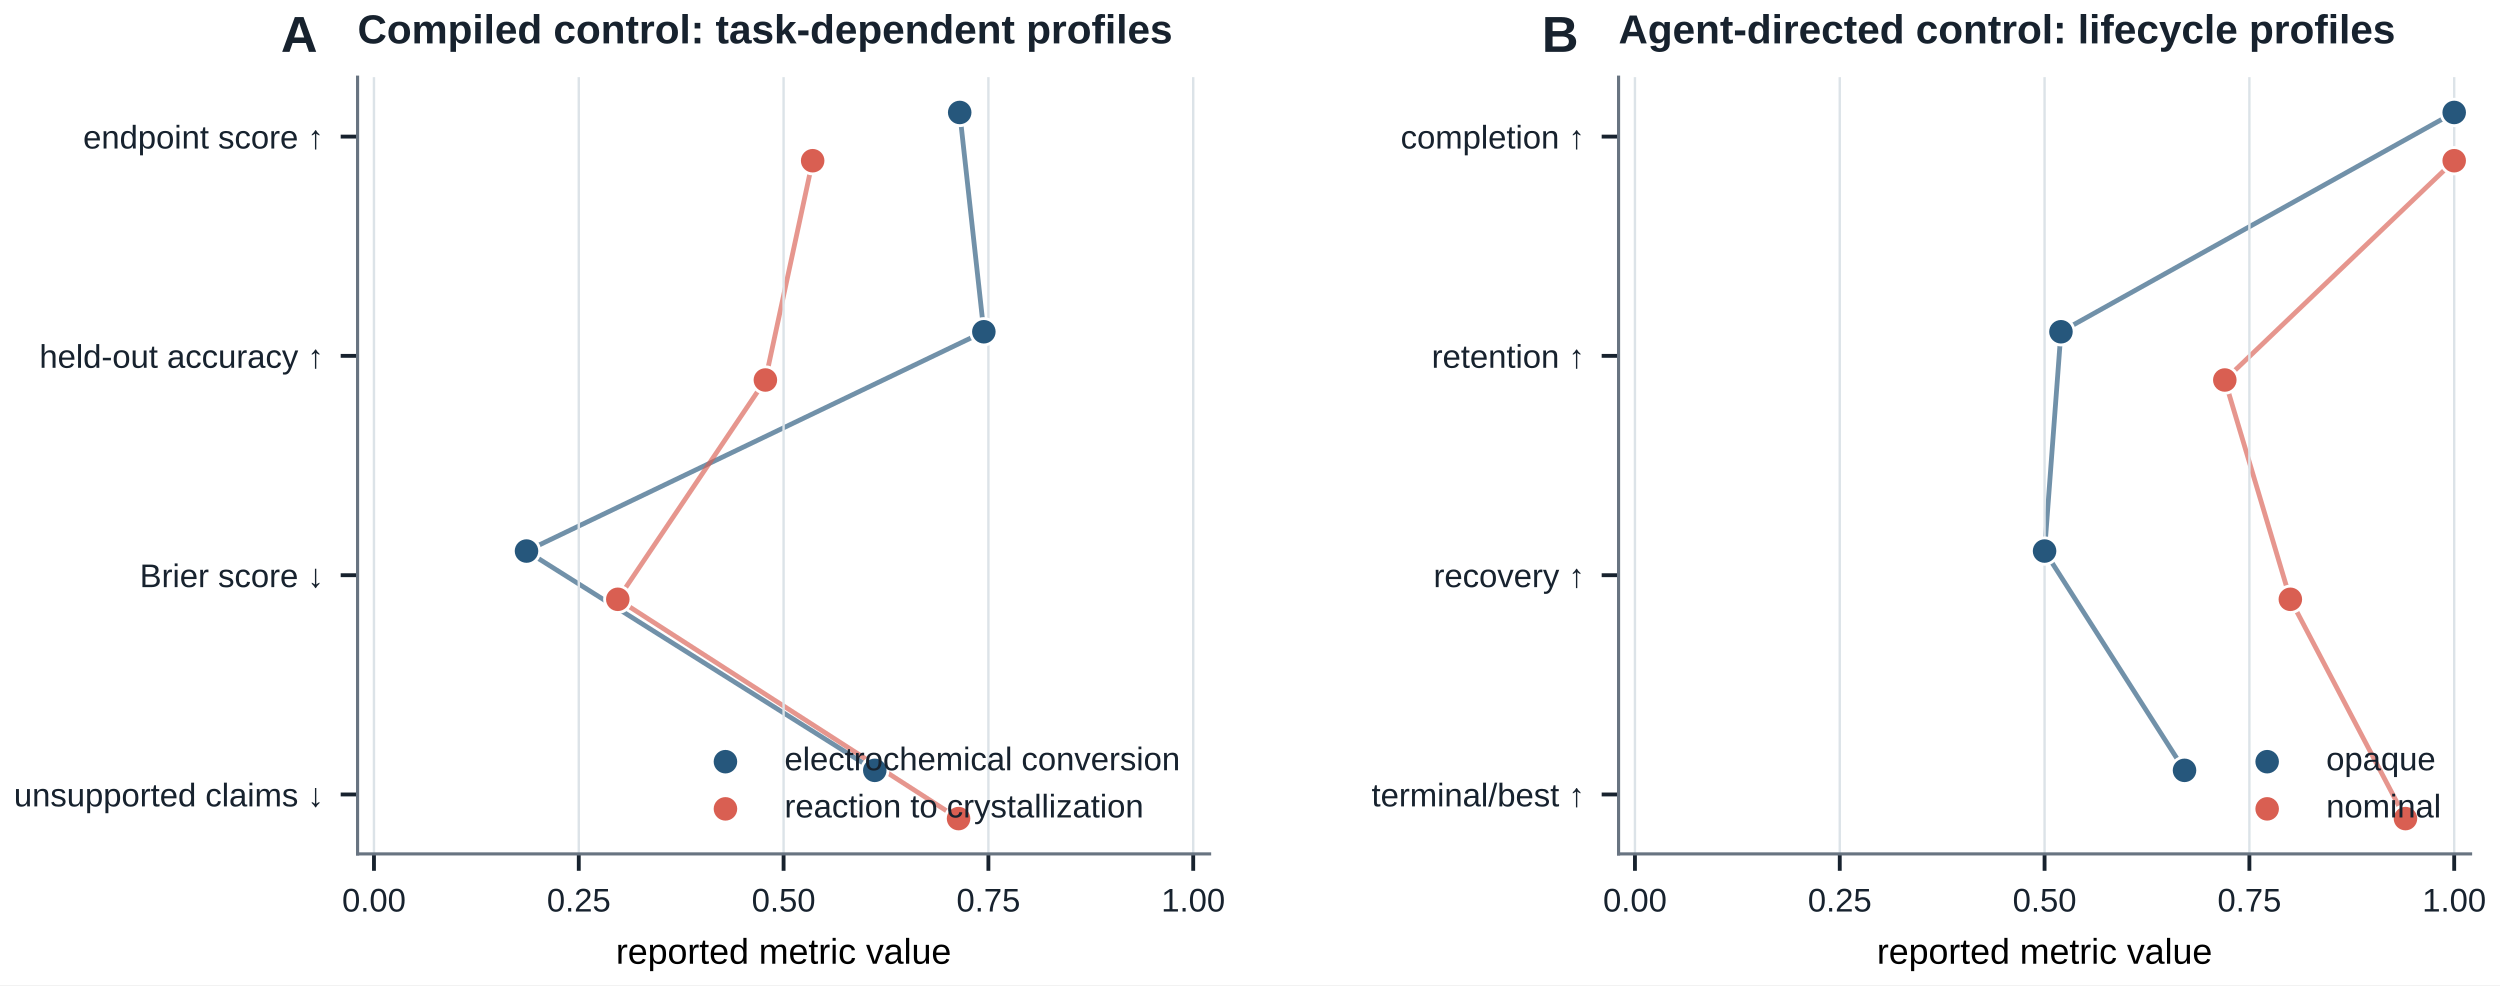
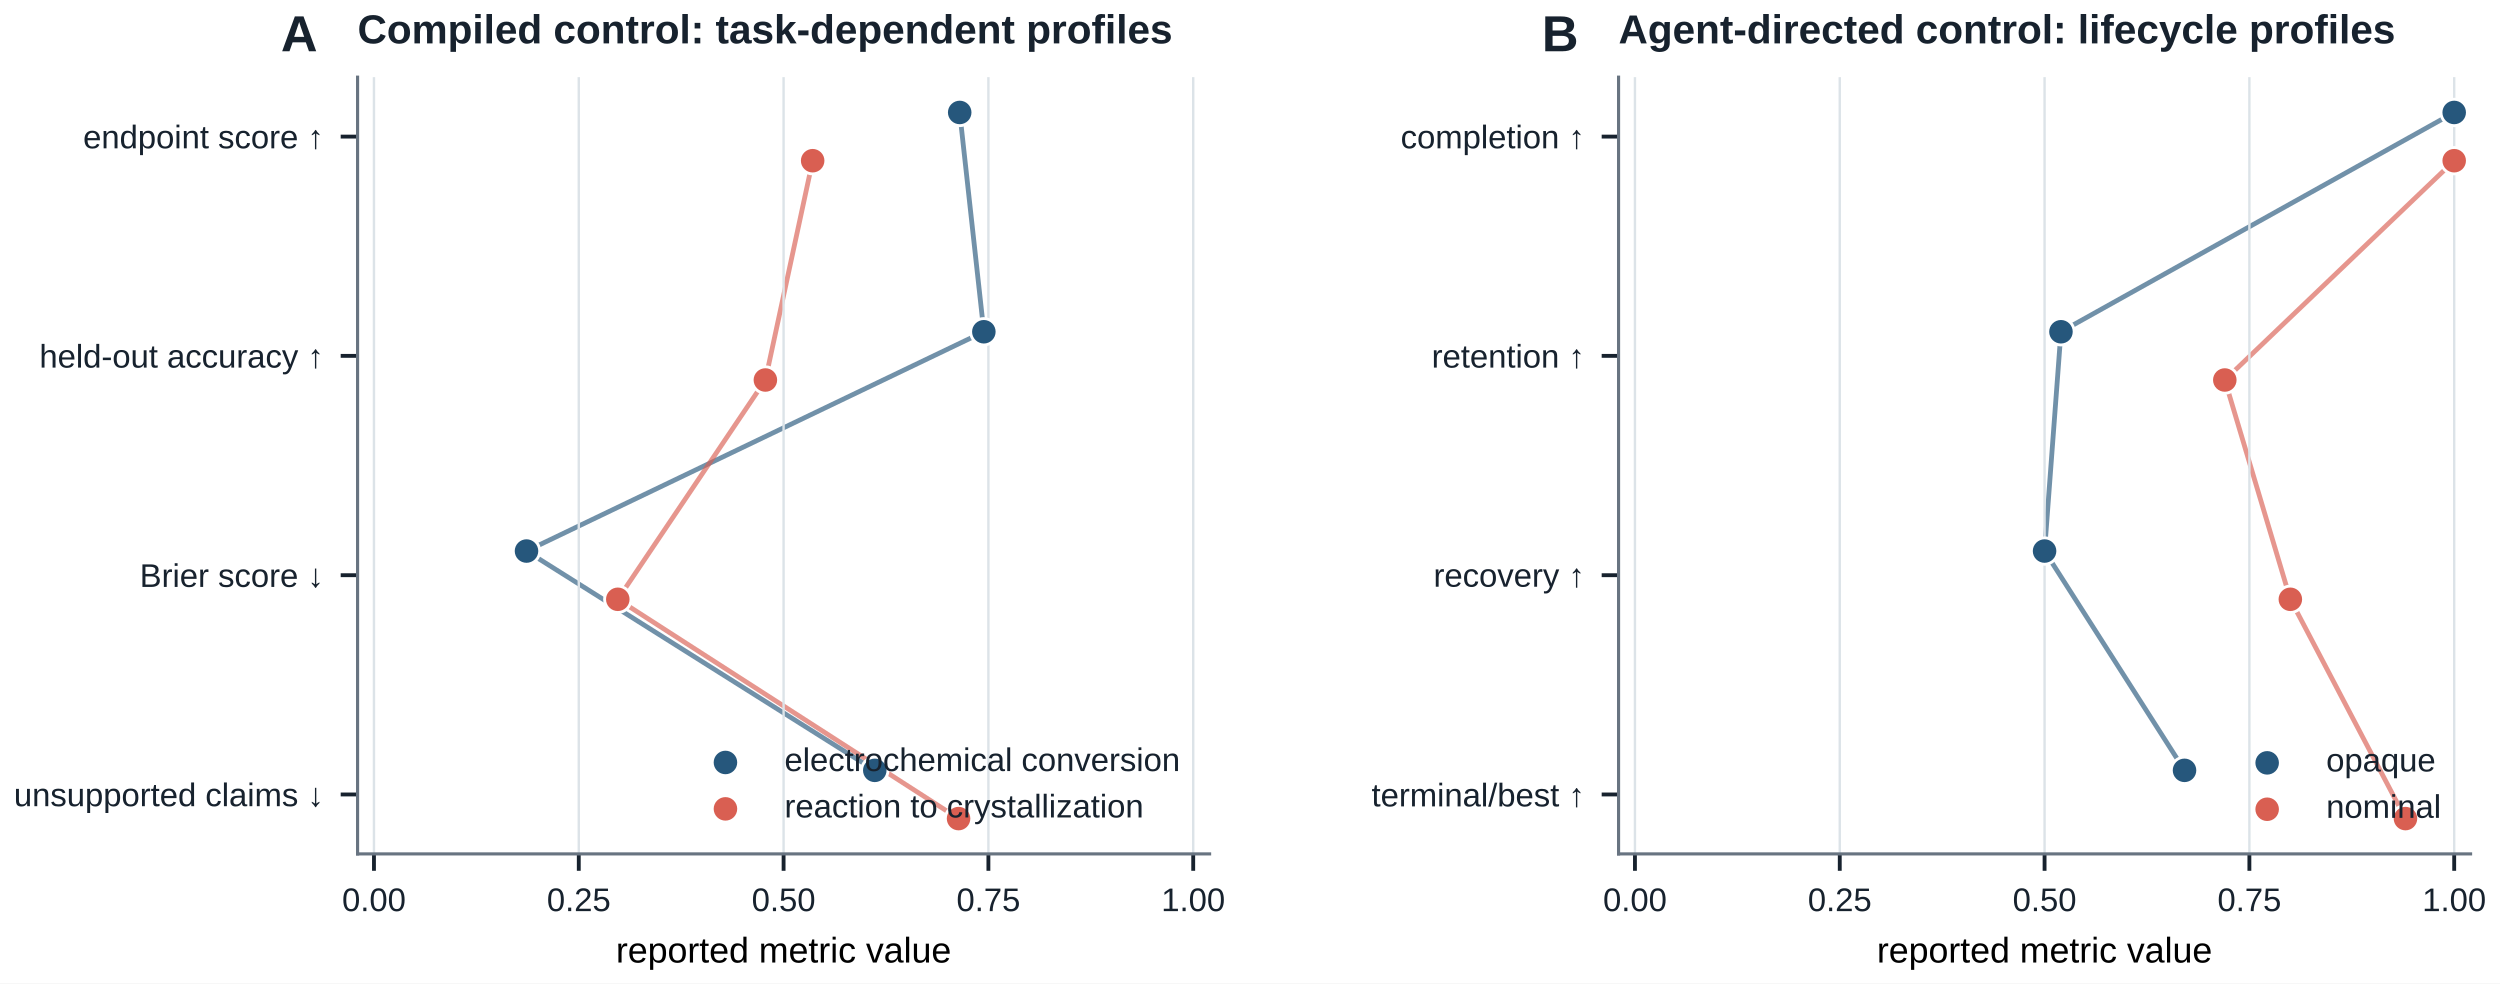
- <svg xmlns="http://www.w3.org/2000/svg" xmlns:xlink="http://www.w3.org/1999/xlink" width="518.278pt" height="204.23pt" viewBox="0 0 518.278 204.23" version="1.1">
+ <svg xmlns="http://www.w3.org/2000/svg" xmlns:xlink="http://www.w3.org/1999/xlink" width="518.278pt" height="203.889pt" viewBox="0 0 518.278 203.889" version="1.1">
  <defs>
    <style type="text/css">*{stroke-linejoin: round; stroke-linecap: butt}</style>
  </defs>
  <g id="figure_1">
    <g id="patch_1">
-       <path d="M 0 204.23 L 518.278 204.23 L 518.278 0 L 0 0 z " style="fill: #ffffff" />
+       <path d="M 0 203.889 L 518.278 203.889 L 518.278 0 L 0 0 z " style="fill: #ffffff" />
    </g>
    <g id="axes_1">
      <g id="patch_2">
        <path d="M 74.13 177.023 L 250.763 177.023 L 250.763 15.995 L 74.13 15.995 z " style="fill: #ffffff" />
      </g>
      <g id="line2d_1">
-         <path d="M 198.957 23.315 L 203.963 68.777 L 109.15 114.24 L 181.351 159.702 " clip-path="url(#p71978c9938)" style="fill: none; stroke: #26577c; stroke-opacity: 0.65; stroke-linecap: square" />
+         <path d="M 198.957 23.314 L 203.963 68.777 L 109.15 114.239 L 181.351 159.702 " clip-path="url(#p5868ac645a)" style="fill: none; stroke: #26577c; stroke-opacity: 0.65; stroke-linecap: square" />
      </g>
      <g id="line2d_2">
-         <path d="M 168.473 33.317 L 158.672 78.779 L 128.076 124.242 L 198.719 169.704 " clip-path="url(#p71978c9938)" style="fill: none; stroke: #d95f52; stroke-opacity: 0.65; stroke-linecap: square" />
+         <path d="M 168.473 33.316 L 158.672 78.779 L 128.076 124.241 L 198.719 169.703 " clip-path="url(#p5868ac645a)" style="fill: none; stroke: #d95f52; stroke-opacity: 0.65; stroke-linecap: square" />
      </g>
      <g id="matplotlib.axis_1">
        <g id="xtick_1">
          <g id="line2d_3">
-             <path d="M 77.527 177.023 L 77.527 15.995 " clip-path="url(#p71978c9938)" style="fill: none; stroke: #dce3e8; stroke-width: 0.5; stroke-linecap: square" />
+             <path d="M 77.527 177.023 L 77.527 15.995 " clip-path="url(#p5868ac645a)" style="fill: none; stroke: #dce3e8; stroke-width: 0.5; stroke-linecap: square" />
          </g>
          <g id="line2d_4">
            <defs>
              <path id="m735ebe38d1" d="M 0 0 L 0 3.5 " style="stroke: #17222e; stroke-width: 0.8" />
            </defs>
            <g>
              <use xlink:href="#m735ebe38d1" x="77.527" y="177.023" style="fill: #17222e; stroke: #17222e; stroke-width: 0.8" />
            </g>
          </g>
          <g id="text_1">
-             <text style="font-size: 6.8px; font-family: 'Arial', 'Liberation Sans', 'DejaVu Sans', sans-serif; text-anchor: middle; fill: #17222e" x="77.527" y="188.974" transform="rotate(-0 77.52721 188.974)">0.00</text>
+             <text style="font-size: 6.8px; font-family: 'Arial', 'Liberation Sans', 'DejaVu Sans', sans-serif; text-anchor: middle; fill: #17222e" x="77.527" y="188.89" transform="rotate(-0 77.52721 188.8903)">0.00</text>
          </g>
        </g>
        <g id="xtick_2">
          <g id="line2d_5">
-             <path d="M 119.987 177.023 L 119.987 15.995 " clip-path="url(#p71978c9938)" style="fill: none; stroke: #dce3e8; stroke-width: 0.5; stroke-linecap: square" />
+             <path d="M 119.987 177.023 L 119.987 15.995 " clip-path="url(#p5868ac645a)" style="fill: none; stroke: #dce3e8; stroke-width: 0.5; stroke-linecap: square" />
          </g>
          <g id="line2d_6">
            <g>
              <use xlink:href="#m735ebe38d1" x="119.987" y="177.023" style="fill: #17222e; stroke: #17222e; stroke-width: 0.8" />
            </g>
          </g>
          <g id="text_2">
-             <text style="font-size: 6.8px; font-family: 'Arial', 'Liberation Sans', 'DejaVu Sans', sans-serif; text-anchor: middle; fill: #17222e" x="119.987" y="188.974" transform="rotate(-0 119.9869 188.974)">0.25</text>
+             <text style="font-size: 6.8px; font-family: 'Arial', 'Liberation Sans', 'DejaVu Sans', sans-serif; text-anchor: middle; fill: #17222e" x="119.987" y="188.89" transform="rotate(-0 119.9869 188.8903)">0.25</text>
          </g>
        </g>
        <g id="xtick_3">
          <g id="line2d_7">
-             <path d="M 162.447 177.023 L 162.447 15.995 " clip-path="url(#p71978c9938)" style="fill: none; stroke: #dce3e8; stroke-width: 0.5; stroke-linecap: square" />
+             <path d="M 162.447 177.023 L 162.447 15.995 " clip-path="url(#p5868ac645a)" style="fill: none; stroke: #dce3e8; stroke-width: 0.5; stroke-linecap: square" />
          </g>
          <g id="line2d_8">
            <g>
              <use xlink:href="#m735ebe38d1" x="162.447" y="177.023" style="fill: #17222e; stroke: #17222e; stroke-width: 0.8" />
            </g>
          </g>
          <g id="text_3">
-             <text style="font-size: 6.8px; font-family: 'Arial', 'Liberation Sans', 'DejaVu Sans', sans-serif; text-anchor: middle; fill: #17222e" x="162.447" y="188.974" transform="rotate(-0 162.4466 188.974)">0.50</text>
+             <text style="font-size: 6.8px; font-family: 'Arial', 'Liberation Sans', 'DejaVu Sans', sans-serif; text-anchor: middle; fill: #17222e" x="162.447" y="188.89" transform="rotate(-0 162.4466 188.8903)">0.50</text>
          </g>
        </g>
        <g id="xtick_4">
          <g id="line2d_9">
-             <path d="M 204.906 177.023 L 204.906 15.995 " clip-path="url(#p71978c9938)" style="fill: none; stroke: #dce3e8; stroke-width: 0.5; stroke-linecap: square" />
+             <path d="M 204.906 177.023 L 204.906 15.995 " clip-path="url(#p5868ac645a)" style="fill: none; stroke: #dce3e8; stroke-width: 0.5; stroke-linecap: square" />
          </g>
          <g id="line2d_10">
            <g>
              <use xlink:href="#m735ebe38d1" x="204.906" y="177.023" style="fill: #17222e; stroke: #17222e; stroke-width: 0.8" />
            </g>
          </g>
          <g id="text_4">
-             <text style="font-size: 6.8px; font-family: 'Arial', 'Liberation Sans', 'DejaVu Sans', sans-serif; text-anchor: middle; fill: #17222e" x="204.906" y="188.974" transform="rotate(-0 204.9062 188.974)">0.75</text>
+             <text style="font-size: 6.8px; font-family: 'Arial', 'Liberation Sans', 'DejaVu Sans', sans-serif; text-anchor: middle; fill: #17222e" x="204.906" y="188.89" transform="rotate(-0 204.9062 188.8903)">0.75</text>
          </g>
        </g>
        <g id="xtick_5">
          <g id="line2d_11">
-             <path d="M 247.366 177.023 L 247.366 15.995 " clip-path="url(#p71978c9938)" style="fill: none; stroke: #dce3e8; stroke-width: 0.5; stroke-linecap: square" />
+             <path d="M 247.366 177.023 L 247.366 15.995 " clip-path="url(#p5868ac645a)" style="fill: none; stroke: #dce3e8; stroke-width: 0.5; stroke-linecap: square" />
          </g>
          <g id="line2d_12">
            <g>
              <use xlink:href="#m735ebe38d1" x="247.366" y="177.023" style="fill: #17222e; stroke: #17222e; stroke-width: 0.8" />
            </g>
          </g>
          <g id="text_5">
-             <text style="font-size: 6.8px; font-family: 'Arial', 'Liberation Sans', 'DejaVu Sans', sans-serif; text-anchor: middle; fill: #17222e" x="247.366" y="188.974" transform="rotate(-0 247.3659 188.974)">1.00</text>
+             <text style="font-size: 6.8px; font-family: 'Arial', 'Liberation Sans', 'DejaVu Sans', sans-serif; text-anchor: middle; fill: #17222e" x="247.366" y="188.89" transform="rotate(-0 247.3659 188.8903)">1.00</text>
          </g>
        </g>
        <g id="text_6">
-           <text style="font-size: 7.4px; font-family: 'Arial', 'Liberation Sans', 'DejaVu Sans', sans-serif; text-anchor: middle" x="162.447" y="199.792" transform="rotate(-0 162.4466 199.7925)">reported metric value</text>
+           <text style="font-size: 7.4px; font-family: 'Arial', 'Liberation Sans', 'DejaVu Sans', sans-serif; text-anchor: middle" x="162.447" y="199.539" transform="rotate(-0 162.4466 199.5385)">reported metric value</text>
        </g>
      </g>
      <g id="matplotlib.axis_2">
        <g id="ytick_1">
          <g id="line2d_13">
            <defs>
              <path id="m257f923180" d="M 0 0 L -3.5 0 " style="stroke: #17222e; stroke-width: 0.8" />
            </defs>
            <g>
-               <use xlink:href="#m257f923180" x="74.13" y="28.316" style="fill: #17222e; stroke: #17222e; stroke-width: 0.8" />
+               <use xlink:href="#m257f923180" x="74.13" y="28.315" style="fill: #17222e; stroke: #17222e; stroke-width: 0.8" />
            </g>
          </g>
          <g id="text_7">
-             <text style="font-size: 6.8px; font-family: 'Arial', 'Liberation Sans', 'DejaVu Sans', sans-serif; text-anchor: end; fill: #17222e" x="67.13" y="30.791" transform="rotate(-0 67.13044 30.79105)">endpoint score ↑</text>
+             <text style="font-size: 6.8px; font-family: 'Arial', 'Liberation Sans', 'DejaVu Sans', sans-serif; text-anchor: end; fill: #17222e" x="67.13" y="30.749" transform="rotate(-0 67.13044 30.74892)">endpoint score ↑</text>
          </g>
        </g>
        <g id="ytick_2">
          <g id="line2d_14">
            <g>
              <use xlink:href="#m257f923180" x="74.13" y="73.778" style="fill: #17222e; stroke: #17222e; stroke-width: 0.8" />
            </g>
          </g>
          <g id="text_8">
-             <text style="font-size: 6.8px; font-family: 'Arial', 'Liberation Sans', 'DejaVu Sans', sans-serif; text-anchor: end; fill: #17222e" x="67.13" y="76.253" transform="rotate(-0 67.13044 76.2535)">held-out accuracy ↑</text>
+             <text style="font-size: 6.8px; font-family: 'Arial', 'Liberation Sans', 'DejaVu Sans', sans-serif; text-anchor: end; fill: #17222e" x="67.13" y="76.211" transform="rotate(-0 67.13044 76.21137)">held-out accuracy ↑</text>
          </g>
        </g>
        <g id="ytick_3">
          <g id="line2d_15">
            <g>
-               <use xlink:href="#m257f923180" x="74.13" y="119.241" style="fill: #17222e; stroke: #17222e; stroke-width: 0.8" />
+               <use xlink:href="#m257f923180" x="74.13" y="119.24" style="fill: #17222e; stroke: #17222e; stroke-width: 0.8" />
            </g>
          </g>
          <g id="text_9">
-             <text style="font-size: 6.8px; font-family: 'Arial', 'Liberation Sans', 'DejaVu Sans', sans-serif; text-anchor: end; fill: #17222e" x="67.13" y="121.716" transform="rotate(-0 67.13044 121.7159)">Brier score ↓</text>
+             <text style="font-size: 6.8px; font-family: 'Arial', 'Liberation Sans', 'DejaVu Sans', sans-serif; text-anchor: end; fill: #17222e" x="67.13" y="121.674" transform="rotate(-0 67.13044 121.6738)">Brier score ↓</text>
          </g>
        </g>
        <g id="ytick_4">
          <g id="line2d_16">
            <g>
              <use xlink:href="#m257f923180" x="74.13" y="164.703" style="fill: #17222e; stroke: #17222e; stroke-width: 0.8" />
            </g>
          </g>
          <g id="text_10">
-             <text style="font-size: 6.8px; font-family: 'Arial', 'Liberation Sans', 'DejaVu Sans', sans-serif; text-anchor: end; fill: #17222e" x="67.13" y="167.178" transform="rotate(-0 67.13044 167.1784)">unsupported claims ↓</text>
+             <text style="font-size: 6.8px; font-family: 'Arial', 'Liberation Sans', 'DejaVu Sans', sans-serif; text-anchor: end; fill: #17222e" x="67.13" y="167.136" transform="rotate(-0 67.13044 167.1363)">unsupported claims ↓</text>
          </g>
        </g>
      </g>
      <g id="patch_3">
        <path d="M 74.13 177.023 L 74.13 15.995 " style="fill: none; stroke: #687481; stroke-width: 0.65; stroke-linejoin: miter; stroke-linecap: square" />
      </g>
      <g id="patch_4">
        <path d="M 74.13 177.023 L 250.763 177.023 " style="fill: none; stroke: #687481; stroke-width: 0.65; stroke-linejoin: miter; stroke-linecap: square" />
      </g>
      <g id="text_11">
-         <text style="font-weight: 700; font-size: 10.5px; font-family: 'Arial', 'Liberation Sans', 'DejaVu Sans', sans-serif; text-anchor: start; fill: #17222e" x="58.234" y="10.757" transform="rotate(-0 58.23353 10.75748)">A</text>
+         <text style="font-weight: 700; font-size: 10.5px; font-family: 'Arial', 'Liberation Sans', 'DejaVu Sans', sans-serif; text-anchor: start; fill: #17222e" x="58.234" y="10.628" transform="rotate(-0 58.23353 10.6284)">A</text>
      </g>
      <g id="PathCollection_1">
        <defs>
          <path id="m7a387ae076" d="M 0 2.739 C 0.726 2.739 1.423 2.45 1.936 1.936 C 2.45 1.423 2.739 0.726 2.739 0 C 2.739 -0.726 2.45 -1.423 1.936 -1.936 C 1.423 -2.45 0.726 -2.739 0 -2.739 C -0.726 -2.739 -1.423 -2.45 -1.936 -1.936 C -2.45 -1.423 -2.739 -0.726 -2.739 0 C -2.739 0.726 -2.45 1.423 -1.936 1.936 C -1.423 2.45 -0.726 2.739 0 2.739 z " style="stroke: #ffffff; stroke-width: 0.6" />
        </defs>
-         <g clip-path="url(#p71978c9938)">
-           <use xlink:href="#m7a387ae076" x="198.957" y="23.315" style="fill: #26577c; stroke: #ffffff; stroke-width: 0.6" />
+         <g clip-path="url(#p5868ac645a)">
+           <use xlink:href="#m7a387ae076" x="198.957" y="23.314" style="fill: #26577c; stroke: #ffffff; stroke-width: 0.6" />
          <use xlink:href="#m7a387ae076" x="203.963" y="68.777" style="fill: #26577c; stroke: #ffffff; stroke-width: 0.6" />
-           <use xlink:href="#m7a387ae076" x="109.15" y="114.24" style="fill: #26577c; stroke: #ffffff; stroke-width: 0.6" />
+           <use xlink:href="#m7a387ae076" x="109.15" y="114.239" style="fill: #26577c; stroke: #ffffff; stroke-width: 0.6" />
          <use xlink:href="#m7a387ae076" x="181.351" y="159.702" style="fill: #26577c; stroke: #ffffff; stroke-width: 0.6" />
        </g>
      </g>
      <g id="PathCollection_2">
        <defs>
          <path id="m21a716eb51" d="M 0 2.739 C 0.726 2.739 1.423 2.45 1.936 1.936 C 2.45 1.423 2.739 0.726 2.739 0 C 2.739 -0.726 2.45 -1.423 1.936 -1.936 C 1.423 -2.45 0.726 -2.739 0 -2.739 C -0.726 -2.739 -1.423 -2.45 -1.936 -1.936 C -2.45 -1.423 -2.739 -0.726 -2.739 0 C -2.739 0.726 -2.45 1.423 -1.936 1.936 C -1.423 2.45 -0.726 2.739 0 2.739 z " style="stroke: #ffffff; stroke-width: 0.6" />
        </defs>
-         <g clip-path="url(#p71978c9938)">
-           <use xlink:href="#m21a716eb51" x="168.473" y="33.317" style="fill: #d95f52; stroke: #ffffff; stroke-width: 0.6" />
+         <g clip-path="url(#p5868ac645a)">
+           <use xlink:href="#m21a716eb51" x="168.473" y="33.316" style="fill: #d95f52; stroke: #ffffff; stroke-width: 0.6" />
          <use xlink:href="#m21a716eb51" x="158.672" y="78.779" style="fill: #d95f52; stroke: #ffffff; stroke-width: 0.6" />
-           <use xlink:href="#m21a716eb51" x="128.076" y="124.242" style="fill: #d95f52; stroke: #ffffff; stroke-width: 0.6" />
-           <use xlink:href="#m21a716eb51" x="198.719" y="169.704" style="fill: #d95f52; stroke: #ffffff; stroke-width: 0.6" />
+           <use xlink:href="#m21a716eb51" x="128.076" y="124.241" style="fill: #d95f52; stroke: #ffffff; stroke-width: 0.6" />
+           <use xlink:href="#m21a716eb51" x="198.719" y="169.703" style="fill: #d95f52; stroke: #ffffff; stroke-width: 0.6" />
        </g>
      </g>
      <g id="text_12">
-         <text style="font-weight: 600; font-size: 8.4px; font-family: 'Arial', 'Liberation Sans', 'DejaVu Sans', sans-serif; text-anchor: start; fill: #17222e" x="74.13" y="8.995" transform="rotate(-0 74.13044 8.99543)">Compiled control: task-dependent profiles</text>
+         <text style="font-weight: 600; font-size: 8.4px; font-family: 'Arial', 'Liberation Sans', 'DejaVu Sans', sans-serif; text-anchor: start; fill: #17222e" x="74.13" y="8.995" transform="rotate(-0 74.13044 8.994937)">Compiled control: task-dependent profiles</text>
      </g>
      <g id="legend_1">
        <g id="PathCollection_3">
          <g>
-             <use xlink:href="#m7a387ae076" x="150.393" y="157.906" style="fill: #26577c; stroke: #ffffff; stroke-width: 0.6" />
+             <use xlink:href="#m7a387ae076" x="150.393" y="158.068" style="fill: #26577c; stroke: #ffffff; stroke-width: 0.6" />
          </g>
        </g>
        <g id="text_13">
-           <text style="font-size: 6.8px; font-family: 'Arial', 'Liberation Sans', 'DejaVu Sans', sans-serif; text-anchor: start; fill: #17222e" x="162.633" y="159.691" transform="rotate(-0 162.6326 159.6906)">electrochemical conversion</text>
+           <text style="font-size: 6.8px; font-family: 'Arial', 'Liberation Sans', 'DejaVu Sans', sans-serif; text-anchor: start; fill: #17222e" x="162.633" y="159.853" transform="rotate(-0 162.6326 159.8529)">electrochemical conversion</text>
        </g>
        <g id="PathCollection_4">
          <g>
            <use xlink:href="#m21a716eb51" x="150.393" y="167.687" style="fill: #d95f52; stroke: #ffffff; stroke-width: 0.6" />
          </g>
        </g>
        <g id="text_14">
-           <text style="font-size: 6.8px; font-family: 'Arial', 'Liberation Sans', 'DejaVu Sans', sans-serif; text-anchor: start; fill: #17222e" x="162.633" y="169.472" transform="rotate(-0 162.6326 169.4722)">reaction to crystallization</text>
+           <text style="font-size: 6.8px; font-family: 'Arial', 'Liberation Sans', 'DejaVu Sans', sans-serif; text-anchor: start; fill: #17222e" x="162.633" y="169.472" transform="rotate(-0 162.6326 169.4717)">reaction to crystallization</text>
        </g>
      </g>
    </g>
    <g id="axes_2">
      <g id="patch_5">
        <path d="M 335.546 177.023 L 512.178 177.023 L 512.178 15.995 L 335.546 15.995 z " style="fill: #ffffff" />
      </g>
      <g id="line2d_17">
-         <path d="M 508.782 23.315 L 427.259 68.777 L 423.862 114.24 L 452.875 159.702 " clip-path="url(#p83c03d46a8)" style="fill: none; stroke: #26577c; stroke-opacity: 0.65; stroke-linecap: square" />
+         <path d="M 508.782 23.314 L 427.259 68.777 L 423.862 114.239 L 452.875 159.702 " clip-path="url(#pd902ac566c)" style="fill: none; stroke: #26577c; stroke-opacity: 0.65; stroke-linecap: square" />
      </g>
      <g id="line2d_18">
-         <path d="M 508.782 33.317 L 461.227 78.779 L 474.814 124.242 L 498.68 169.704 " clip-path="url(#p83c03d46a8)" style="fill: none; stroke: #d95f52; stroke-opacity: 0.65; stroke-linecap: square" />
+         <path d="M 508.782 33.316 L 461.227 78.779 L 474.814 124.241 L 498.68 169.703 " clip-path="url(#pd902ac566c)" style="fill: none; stroke: #d95f52; stroke-opacity: 0.65; stroke-linecap: square" />
      </g>
      <g id="matplotlib.axis_3">
        <g id="xtick_6">
          <g id="line2d_19">
-             <path d="M 338.943 177.023 L 338.943 15.995 " clip-path="url(#p83c03d46a8)" style="fill: none; stroke: #dce3e8; stroke-width: 0.5; stroke-linecap: square" />
+             <path d="M 338.943 177.023 L 338.943 15.995 " clip-path="url(#pd902ac566c)" style="fill: none; stroke: #dce3e8; stroke-width: 0.5; stroke-linecap: square" />
          </g>
          <g id="line2d_20">
            <g>
              <use xlink:href="#m735ebe38d1" x="338.943" y="177.023" style="fill: #17222e; stroke: #17222e; stroke-width: 0.8" />
            </g>
          </g>
          <g id="text_15">
-             <text style="font-size: 6.8px; font-family: 'Arial', 'Liberation Sans', 'DejaVu Sans', sans-serif; text-anchor: middle; fill: #17222e" x="338.943" y="188.974" transform="rotate(-0 338.943 188.974)">0.00</text>
+             <text style="font-size: 6.8px; font-family: 'Arial', 'Liberation Sans', 'DejaVu Sans', sans-serif; text-anchor: middle; fill: #17222e" x="338.943" y="188.89" transform="rotate(-0 338.943 188.8903)">0.00</text>
          </g>
        </g>
        <g id="xtick_7">
          <g id="line2d_21">
-             <path d="M 381.403 177.023 L 381.403 15.995 " clip-path="url(#p83c03d46a8)" style="fill: none; stroke: #dce3e8; stroke-width: 0.5; stroke-linecap: square" />
+             <path d="M 381.403 177.023 L 381.403 15.995 " clip-path="url(#pd902ac566c)" style="fill: none; stroke: #dce3e8; stroke-width: 0.5; stroke-linecap: square" />
          </g>
          <g id="line2d_22">
            <g>
              <use xlink:href="#m735ebe38d1" x="381.403" y="177.023" style="fill: #17222e; stroke: #17222e; stroke-width: 0.8" />
            </g>
          </g>
          <g id="text_16">
-             <text style="font-size: 6.8px; font-family: 'Arial', 'Liberation Sans', 'DejaVu Sans', sans-serif; text-anchor: middle; fill: #17222e" x="381.403" y="188.974" transform="rotate(-0 381.4026 188.974)">0.25</text>
+             <text style="font-size: 6.8px; font-family: 'Arial', 'Liberation Sans', 'DejaVu Sans', sans-serif; text-anchor: middle; fill: #17222e" x="381.403" y="188.89" transform="rotate(-0 381.4026 188.8903)">0.25</text>
          </g>
        </g>
        <g id="xtick_8">
          <g id="line2d_23">
-             <path d="M 423.862 177.023 L 423.862 15.995 " clip-path="url(#p83c03d46a8)" style="fill: none; stroke: #dce3e8; stroke-width: 0.5; stroke-linecap: square" />
+             <path d="M 423.862 177.023 L 423.862 15.995 " clip-path="url(#pd902ac566c)" style="fill: none; stroke: #dce3e8; stroke-width: 0.5; stroke-linecap: square" />
          </g>
          <g id="line2d_24">
            <g>
              <use xlink:href="#m735ebe38d1" x="423.862" y="177.023" style="fill: #17222e; stroke: #17222e; stroke-width: 0.8" />
            </g>
          </g>
          <g id="text_17">
-             <text style="font-size: 6.8px; font-family: 'Arial', 'Liberation Sans', 'DejaVu Sans', sans-serif; text-anchor: middle; fill: #17222e" x="423.862" y="188.974" transform="rotate(-0 423.8623 188.974)">0.50</text>
+             <text style="font-size: 6.8px; font-family: 'Arial', 'Liberation Sans', 'DejaVu Sans', sans-serif; text-anchor: middle; fill: #17222e" x="423.862" y="188.89" transform="rotate(-0 423.8623 188.8903)">0.50</text>
          </g>
        </g>
        <g id="xtick_9">
          <g id="line2d_25">
-             <path d="M 466.322 177.023 L 466.322 15.995 " clip-path="url(#p83c03d46a8)" style="fill: none; stroke: #dce3e8; stroke-width: 0.5; stroke-linecap: square" />
+             <path d="M 466.322 177.023 L 466.322 15.995 " clip-path="url(#pd902ac566c)" style="fill: none; stroke: #dce3e8; stroke-width: 0.5; stroke-linecap: square" />
          </g>
          <g id="line2d_26">
            <g>
              <use xlink:href="#m735ebe38d1" x="466.322" y="177.023" style="fill: #17222e; stroke: #17222e; stroke-width: 0.8" />
            </g>
          </g>
          <g id="text_18">
-             <text style="font-size: 6.8px; font-family: 'Arial', 'Liberation Sans', 'DejaVu Sans', sans-serif; text-anchor: middle; fill: #17222e" x="466.322" y="188.974" transform="rotate(-0 466.322 188.974)">0.75</text>
+             <text style="font-size: 6.8px; font-family: 'Arial', 'Liberation Sans', 'DejaVu Sans', sans-serif; text-anchor: middle; fill: #17222e" x="466.322" y="188.89" transform="rotate(-0 466.322 188.8903)">0.75</text>
          </g>
        </g>
        <g id="xtick_10">
          <g id="line2d_27">
-             <path d="M 508.782 177.023 L 508.782 15.995 " clip-path="url(#p83c03d46a8)" style="fill: none; stroke: #dce3e8; stroke-width: 0.5; stroke-linecap: square" />
+             <path d="M 508.782 177.023 L 508.782 15.995 " clip-path="url(#pd902ac566c)" style="fill: none; stroke: #dce3e8; stroke-width: 0.5; stroke-linecap: square" />
          </g>
          <g id="line2d_28">
            <g>
              <use xlink:href="#m735ebe38d1" x="508.782" y="177.023" style="fill: #17222e; stroke: #17222e; stroke-width: 0.8" />
            </g>
          </g>
          <g id="text_19">
-             <text style="font-size: 6.8px; font-family: 'Arial', 'Liberation Sans', 'DejaVu Sans', sans-serif; text-anchor: middle; fill: #17222e" x="508.782" y="188.974" transform="rotate(-0 508.7817 188.974)">1.00</text>
+             <text style="font-size: 6.8px; font-family: 'Arial', 'Liberation Sans', 'DejaVu Sans', sans-serif; text-anchor: middle; fill: #17222e" x="508.782" y="188.89" transform="rotate(-0 508.7817 188.8903)">1.00</text>
          </g>
        </g>
        <g id="text_20">
-           <text style="font-size: 7.4px; font-family: 'Arial', 'Liberation Sans', 'DejaVu Sans', sans-serif; text-anchor: middle" x="423.862" y="199.792" transform="rotate(-0 423.8623 199.7925)">reported metric value</text>
+           <text style="font-size: 7.4px; font-family: 'Arial', 'Liberation Sans', 'DejaVu Sans', sans-serif; text-anchor: middle" x="423.862" y="199.539" transform="rotate(-0 423.8623 199.5385)">reported metric value</text>
        </g>
      </g>
      <g id="matplotlib.axis_4">
        <g id="ytick_5">
          <g id="line2d_29">
            <g>
-               <use xlink:href="#m257f923180" x="335.546" y="28.316" style="fill: #17222e; stroke: #17222e; stroke-width: 0.8" />
+               <use xlink:href="#m257f923180" x="335.546" y="28.315" style="fill: #17222e; stroke: #17222e; stroke-width: 0.8" />
            </g>
          </g>
          <g id="text_21">
-             <text style="font-size: 6.8px; font-family: 'Arial', 'Liberation Sans', 'DejaVu Sans', sans-serif; text-anchor: end; fill: #17222e" x="328.546" y="30.791" transform="rotate(-0 328.5462 30.79105)">completion ↑</text>
+             <text style="font-size: 6.8px; font-family: 'Arial', 'Liberation Sans', 'DejaVu Sans', sans-serif; text-anchor: end; fill: #17222e" x="328.546" y="30.749" transform="rotate(-0 328.5462 30.74892)">completion ↑</text>
          </g>
        </g>
        <g id="ytick_6">
          <g id="line2d_30">
            <g>
              <use xlink:href="#m257f923180" x="335.546" y="73.778" style="fill: #17222e; stroke: #17222e; stroke-width: 0.8" />
            </g>
          </g>
          <g id="text_22">
-             <text style="font-size: 6.8px; font-family: 'Arial', 'Liberation Sans', 'DejaVu Sans', sans-serif; text-anchor: end; fill: #17222e" x="328.546" y="76.253" transform="rotate(-0 328.5462 76.2535)">retention ↑</text>
+             <text style="font-size: 6.8px; font-family: 'Arial', 'Liberation Sans', 'DejaVu Sans', sans-serif; text-anchor: end; fill: #17222e" x="328.546" y="76.211" transform="rotate(-0 328.5462 76.21137)">retention ↑</text>
          </g>
        </g>
        <g id="ytick_7">
          <g id="line2d_31">
            <g>
-               <use xlink:href="#m257f923180" x="335.546" y="119.241" style="fill: #17222e; stroke: #17222e; stroke-width: 0.8" />
+               <use xlink:href="#m257f923180" x="335.546" y="119.24" style="fill: #17222e; stroke: #17222e; stroke-width: 0.8" />
            </g>
          </g>
          <g id="text_23">
-             <text style="font-size: 6.8px; font-family: 'Arial', 'Liberation Sans', 'DejaVu Sans', sans-serif; text-anchor: end; fill: #17222e" x="328.546" y="121.716" transform="rotate(-0 328.5462 121.7159)">recovery ↑</text>
+             <text style="font-size: 6.8px; font-family: 'Arial', 'Liberation Sans', 'DejaVu Sans', sans-serif; text-anchor: end; fill: #17222e" x="328.546" y="121.634" transform="rotate(-0 328.5462 121.634)">recovery ↑</text>
          </g>
        </g>
        <g id="ytick_8">
          <g id="line2d_32">
            <g>
              <use xlink:href="#m257f923180" x="335.546" y="164.703" style="fill: #17222e; stroke: #17222e; stroke-width: 0.8" />
            </g>
          </g>
          <g id="text_24">
-             <text style="font-size: 6.8px; font-family: 'Arial', 'Liberation Sans', 'DejaVu Sans', sans-serif; text-anchor: end; fill: #17222e" x="328.546" y="167.178" transform="rotate(-0 328.5462 167.1784)">terminal/best ↑</text>
+             <text style="font-size: 6.8px; font-family: 'Arial', 'Liberation Sans', 'DejaVu Sans', sans-serif; text-anchor: end; fill: #17222e" x="328.546" y="167.178" transform="rotate(-0 328.5462 167.1777)">terminal/best ↑</text>
          </g>
        </g>
      </g>
      <g id="patch_6">
        <path d="M 335.546 177.023 L 335.546 15.995 " style="fill: none; stroke: #687481; stroke-width: 0.65; stroke-linejoin: miter; stroke-linecap: square" />
      </g>
      <g id="patch_7">
        <path d="M 335.546 177.023 L 512.178 177.023 " style="fill: none; stroke: #687481; stroke-width: 0.65; stroke-linejoin: miter; stroke-linecap: square" />
      </g>
      <g id="text_25">
-         <text style="font-weight: 700; font-size: 10.5px; font-family: 'Arial', 'Liberation Sans', 'DejaVu Sans', sans-serif; text-anchor: start; fill: #17222e" x="319.649" y="10.757" transform="rotate(-0 319.6493 10.75748)">B</text>
+         <text style="font-weight: 700; font-size: 10.5px; font-family: 'Arial', 'Liberation Sans', 'DejaVu Sans', sans-serif; text-anchor: start; fill: #17222e" x="319.649" y="10.628" transform="rotate(-0 319.6493 10.6284)">B</text>
      </g>
      <g id="PathCollection_5">
-         <g clip-path="url(#p83c03d46a8)">
-           <use xlink:href="#m7a387ae076" x="508.782" y="23.315" style="fill: #26577c; stroke: #ffffff; stroke-width: 0.6" />
+         <g clip-path="url(#pd902ac566c)">
+           <use xlink:href="#m7a387ae076" x="508.782" y="23.314" style="fill: #26577c; stroke: #ffffff; stroke-width: 0.6" />
          <use xlink:href="#m7a387ae076" x="427.259" y="68.777" style="fill: #26577c; stroke: #ffffff; stroke-width: 0.6" />
-           <use xlink:href="#m7a387ae076" x="423.862" y="114.24" style="fill: #26577c; stroke: #ffffff; stroke-width: 0.6" />
+           <use xlink:href="#m7a387ae076" x="423.862" y="114.239" style="fill: #26577c; stroke: #ffffff; stroke-width: 0.6" />
          <use xlink:href="#m7a387ae076" x="452.875" y="159.702" style="fill: #26577c; stroke: #ffffff; stroke-width: 0.6" />
        </g>
      </g>
      <g id="PathCollection_6">
-         <g clip-path="url(#p83c03d46a8)">
-           <use xlink:href="#m21a716eb51" x="508.782" y="33.317" style="fill: #d95f52; stroke: #ffffff; stroke-width: 0.6" />
+         <g clip-path="url(#pd902ac566c)">
+           <use xlink:href="#m21a716eb51" x="508.782" y="33.316" style="fill: #d95f52; stroke: #ffffff; stroke-width: 0.6" />
          <use xlink:href="#m21a716eb51" x="461.227" y="78.779" style="fill: #d95f52; stroke: #ffffff; stroke-width: 0.6" />
-           <use xlink:href="#m21a716eb51" x="474.814" y="124.242" style="fill: #d95f52; stroke: #ffffff; stroke-width: 0.6" />
-           <use xlink:href="#m21a716eb51" x="498.68" y="169.704" style="fill: #d95f52; stroke: #ffffff; stroke-width: 0.6" />
+           <use xlink:href="#m21a716eb51" x="474.814" y="124.241" style="fill: #d95f52; stroke: #ffffff; stroke-width: 0.6" />
+           <use xlink:href="#m21a716eb51" x="498.68" y="169.703" style="fill: #d95f52; stroke: #ffffff; stroke-width: 0.6" />
        </g>
      </g>
      <g id="text_26">
-         <text style="font-weight: 600; font-size: 8.4px; font-family: 'Arial', 'Liberation Sans', 'DejaVu Sans', sans-serif; text-anchor: start; fill: #17222e" x="335.546" y="8.995" transform="rotate(-0 335.5462 8.99543)">Agent-directed control: lifecycle profiles</text>
+         <text style="font-weight: 600; font-size: 8.4px; font-family: 'Arial', 'Liberation Sans', 'DejaVu Sans', sans-serif; text-anchor: start; fill: #17222e" x="335.546" y="8.995" transform="rotate(-0 335.5462 8.994937)">Agent-directed control: lifecycle profiles</text>
      </g>
      <g id="legend_2">
        <g id="PathCollection_7">
          <g>
-             <use xlink:href="#m7a387ae076" x="470.007" y="157.906" style="fill: #26577c; stroke: #ffffff; stroke-width: 0.6" />
+             <use xlink:href="#m7a387ae076" x="470.007" y="158.148" style="fill: #26577c; stroke: #ffffff; stroke-width: 0.6" />
          </g>
        </g>
        <g id="text_27">
-           <text style="font-size: 6.8px; font-family: 'Arial', 'Liberation Sans', 'DejaVu Sans', sans-serif; text-anchor: start; fill: #17222e" x="482.247" y="159.691" transform="rotate(-0 482.2468 159.6907)">opaque</text>
+           <text style="font-size: 6.8px; font-family: 'Arial', 'Liberation Sans', 'DejaVu Sans', sans-serif; text-anchor: start; fill: #17222e" x="482.247" y="159.933" transform="rotate(-0 482.2468 159.9326)">opaque</text>
        </g>
        <g id="PathCollection_8">
          <g>
-             <use xlink:href="#m21a716eb51" x="470.007" y="167.687" style="fill: #d95f52; stroke: #ffffff; stroke-width: 0.6" />
+             <use xlink:href="#m21a716eb51" x="470.007" y="167.766" style="fill: #d95f52; stroke: #ffffff; stroke-width: 0.6" />
          </g>
        </g>
        <g id="text_28">
-           <text style="font-size: 6.8px; font-family: 'Arial', 'Liberation Sans', 'DejaVu Sans', sans-serif; text-anchor: start; fill: #17222e" x="482.247" y="169.472" transform="rotate(-0 482.2468 169.4724)">nominal</text>
+           <text style="font-size: 6.8px; font-family: 'Arial', 'Liberation Sans', 'DejaVu Sans', sans-serif; text-anchor: start; fill: #17222e" x="482.247" y="169.551" transform="rotate(-0 482.2468 169.5514)">nominal</text>
        </g>
      </g>
    </g>
  </g>
  <defs>
-     <clipPath id="p71978c9938">
+     <clipPath id="p5868ac645a">
      <rect x="74.13" y="15.995" width="176.632" height="161.028" />
    </clipPath>
-     <clipPath id="p83c03d46a8">
+     <clipPath id="pd902ac566c">
      <rect x="335.546" y="15.995" width="176.632" height="161.028" />
    </clipPath>
  </defs>
</svg>
